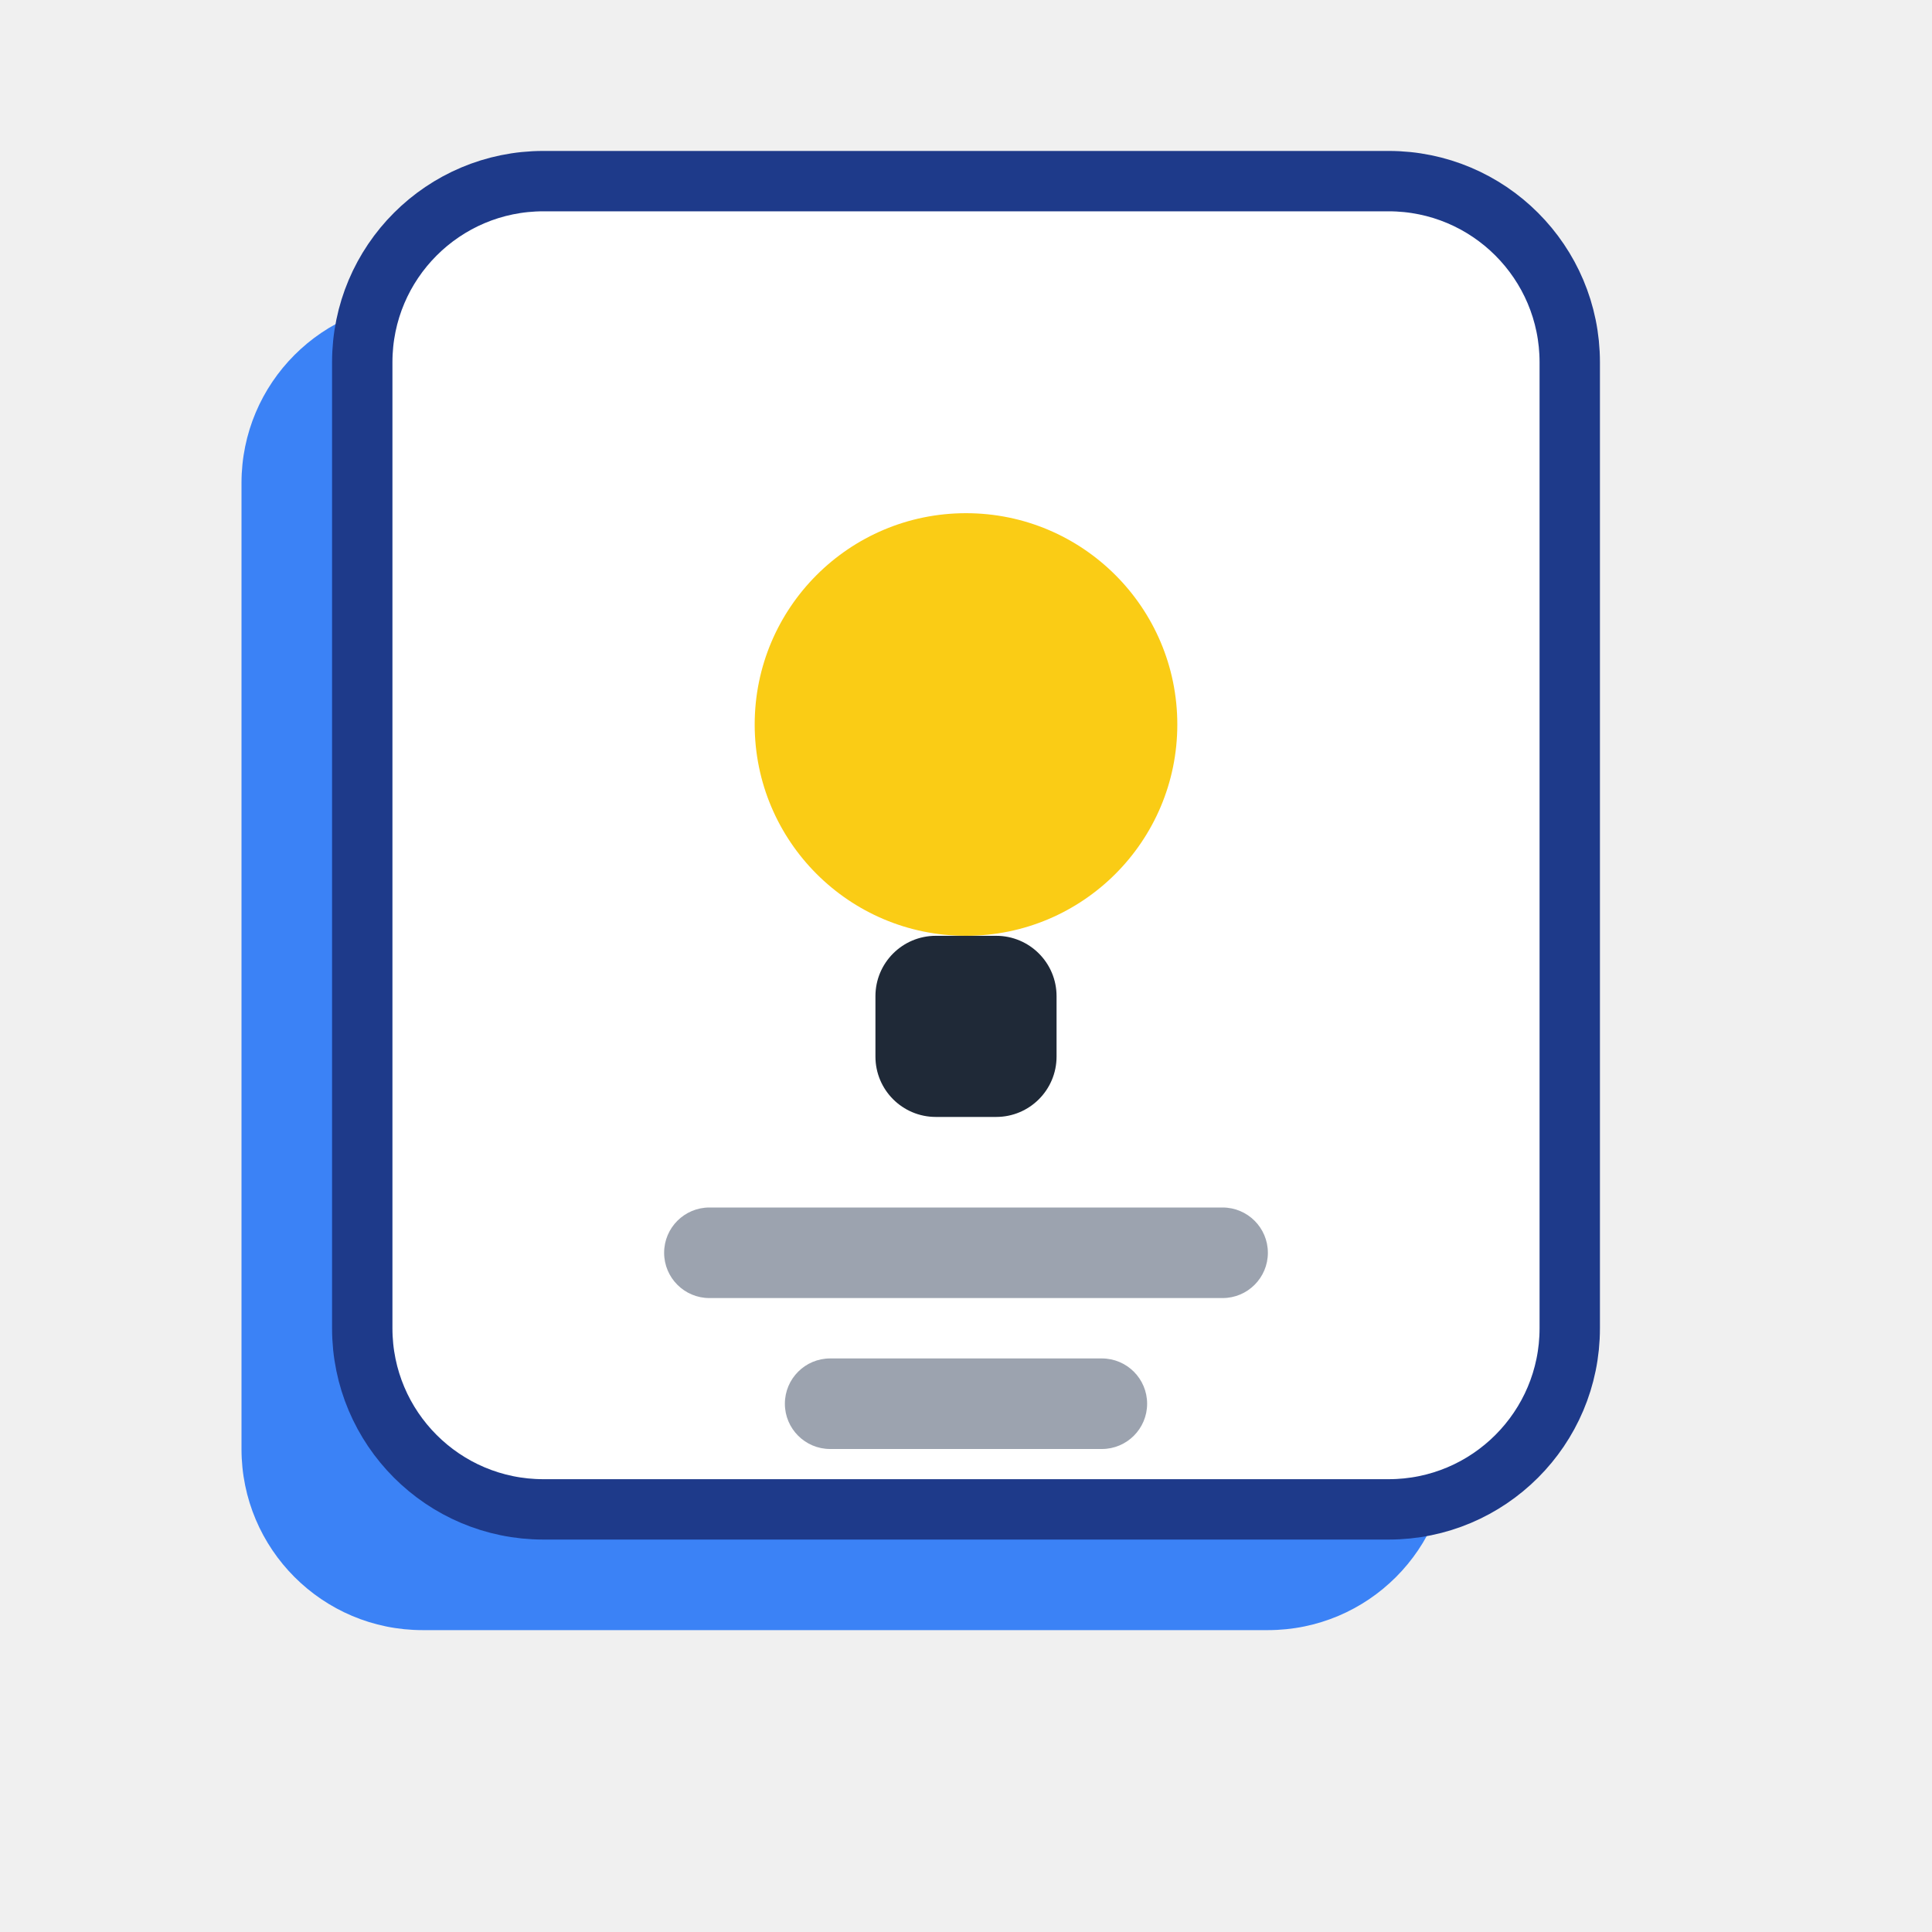
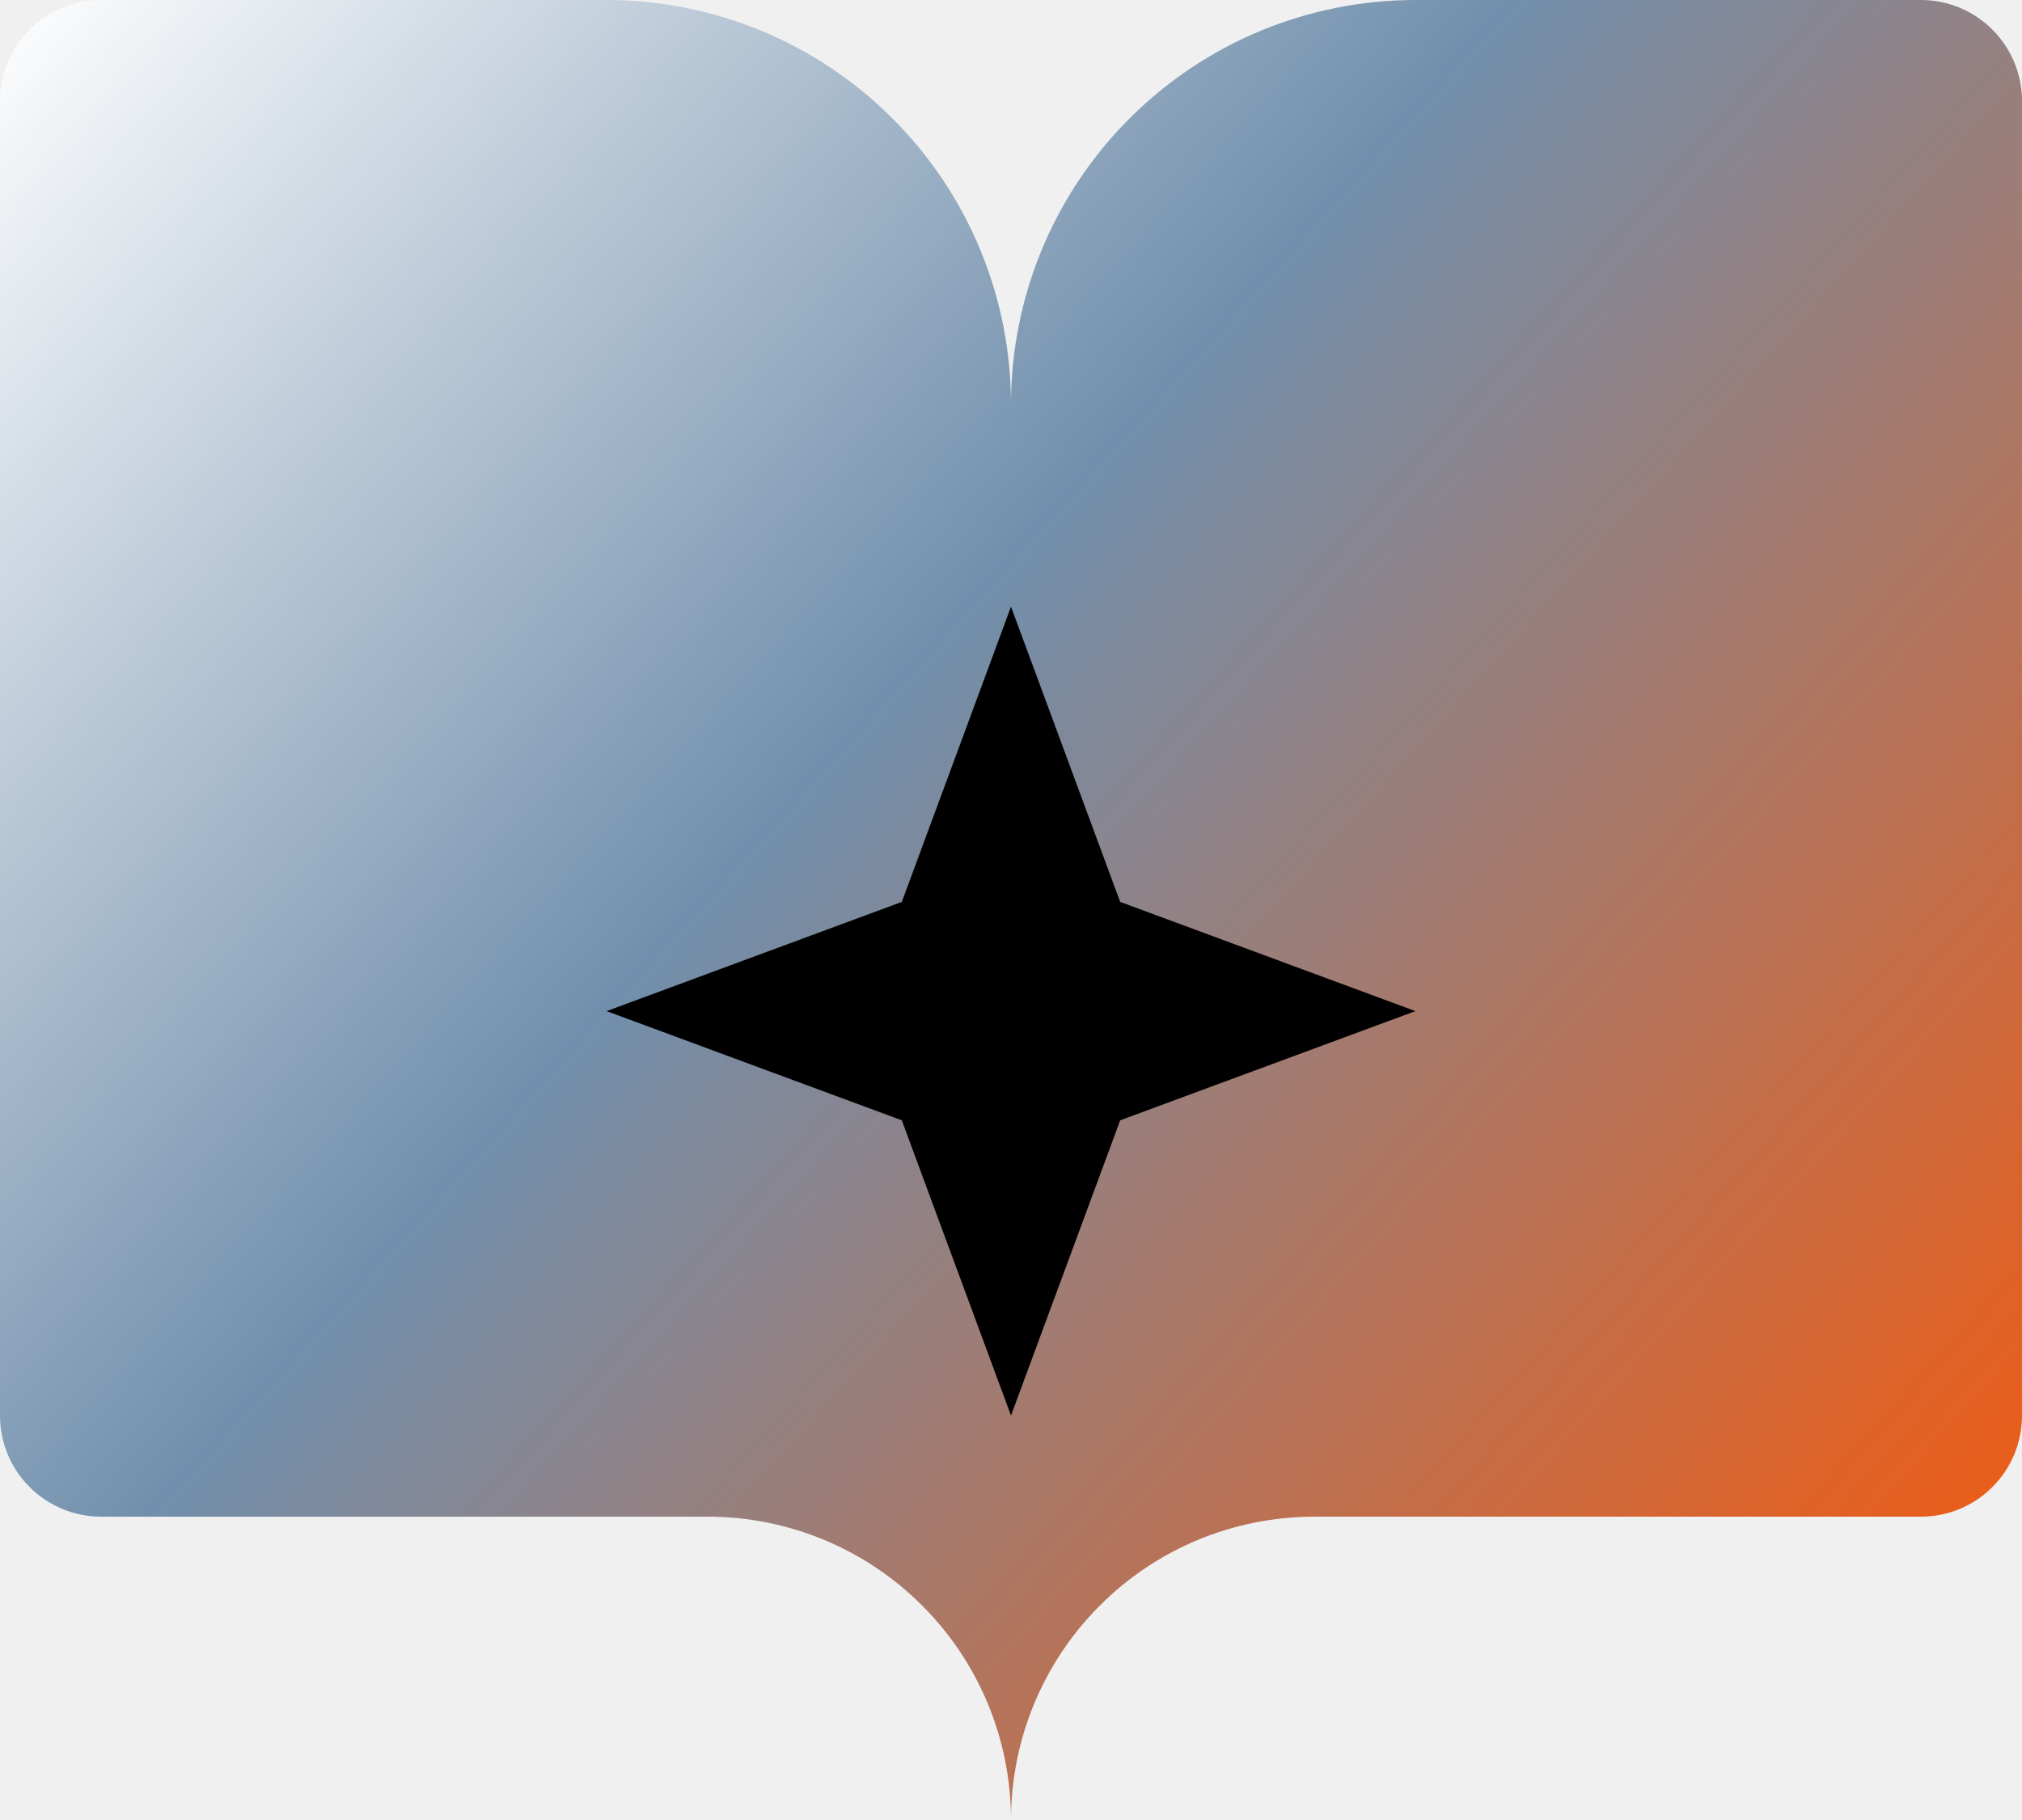
- <svg xmlns="http://www.w3.org/2000/svg" width="64" height="64" viewBox="0 0 64 64" fill="none">
-   <path d="M42 10H14C10.686 10 8 12.686 8 16V48C8 51.314 10.686 54 14 54H42C45.314 54 48 51.314 48 48V16C48 12.686 45.314 10 42 10Z" fill="#3B82F6" />
-   <path d="M46 6H18C14.686 6 12 8.686 12 12V44C12 47.314 14.686 50 18 50H46C49.314 50 52 47.314 52 44V12C52 8.686 49.314 6 46 6Z" fill="white" stroke="#1E3A8A" stroke-width="2" />
-   <path d="M32 31C35.866 31 39 27.866 39 24C39 20.134 35.866 17 32 17C28.134 17 25 20.134 25 24C25 27.866 28.134 31 32 31Z" fill="#FACC15" />
-   <path d="M33 31H31C29.895 31 29 31.895 29 33V35C29 36.105 29.895 37 31 37H33C34.105 37 35 36.105 35 35V33C35 31.895 34.105 31 33 31Z" fill="#1F2937" />
-   <path d="M40.5 40H23.5C22.672 40 22 40.672 22 41.5C22 42.328 22.672 43 23.5 43H40.5C41.328 43 42 42.328 42 41.5C42 40.672 41.328 40 40.5 40Z" fill="#9CA3AF" />
-   <path d="M36.5 45H27.5C26.672 45 26 45.672 26 46.5C26 47.328 26.672 48 27.5 48H36.5C37.328 48 38 47.328 38 46.5C38 45.672 37.328 45 36.5 45Z" fill="#9CA3AF" />
+ <svg xmlns="http://www.w3.org/2000/svg" width="20" height="18" viewBox="0 0 20 18" fill="none">
+   <path d="M1 15C0.735 15 0.48 14.895 0.293 14.707C0.105 14.52 -2.49421e-06 14.265 -2.44784e-06 14L-1.74846e-07 1C-1.28474e-07 0.735 0.105 0.48 0.293 0.293C0.48 0.105 0.735 1.28474e-07 1 1.74846e-07L6 1.04907e-06C7.061 1.23456e-06 8.078 0.421 8.828 1.172C9.579 1.922 10 2.939 10 4C10 2.939 10.421 1.922 11.172 1.172C11.922 0.421 12.939 2.26235e-06 14 2.44784e-06L19 3.32207e-06C19.265 3.36844e-06 19.52 0.105 19.707 0.293C19.895 0.48 20 0.735 20 1L20 14C20 14.265 19.895 14.52 19.707 14.707C19.52 14.895 19.265 15 19 15L13 15C12.204 15 11.441 15.316 10.879 15.879C10.316 16.441 10 17.204 10 18C10 17.204 9.684 16.441 9.121 15.879C8.559 15.316 7.796 15 7 15L1 15Z" fill="url(#paint0_linear_1735_9050)" />
+   <path d="M10 6L11.08 8.92L14 10L11.08 11.08L10 14L8.92 11.08L6 10L8.92 8.92L10 6Z" fill="black" />
+   <defs>
+     <linearGradient id="paint0_linear_1735_9050" x1="0" y1="0" x2="20" y2="18" gradientUnits="userSpaceOnUse">
+       <stop stop-color="white" />
+       <stop offset="0.413" stop-color="#718FAC" />
+       <stop offset="1" stop-color="#FF5500" />
+     </linearGradient>
+   </defs>
</svg>
